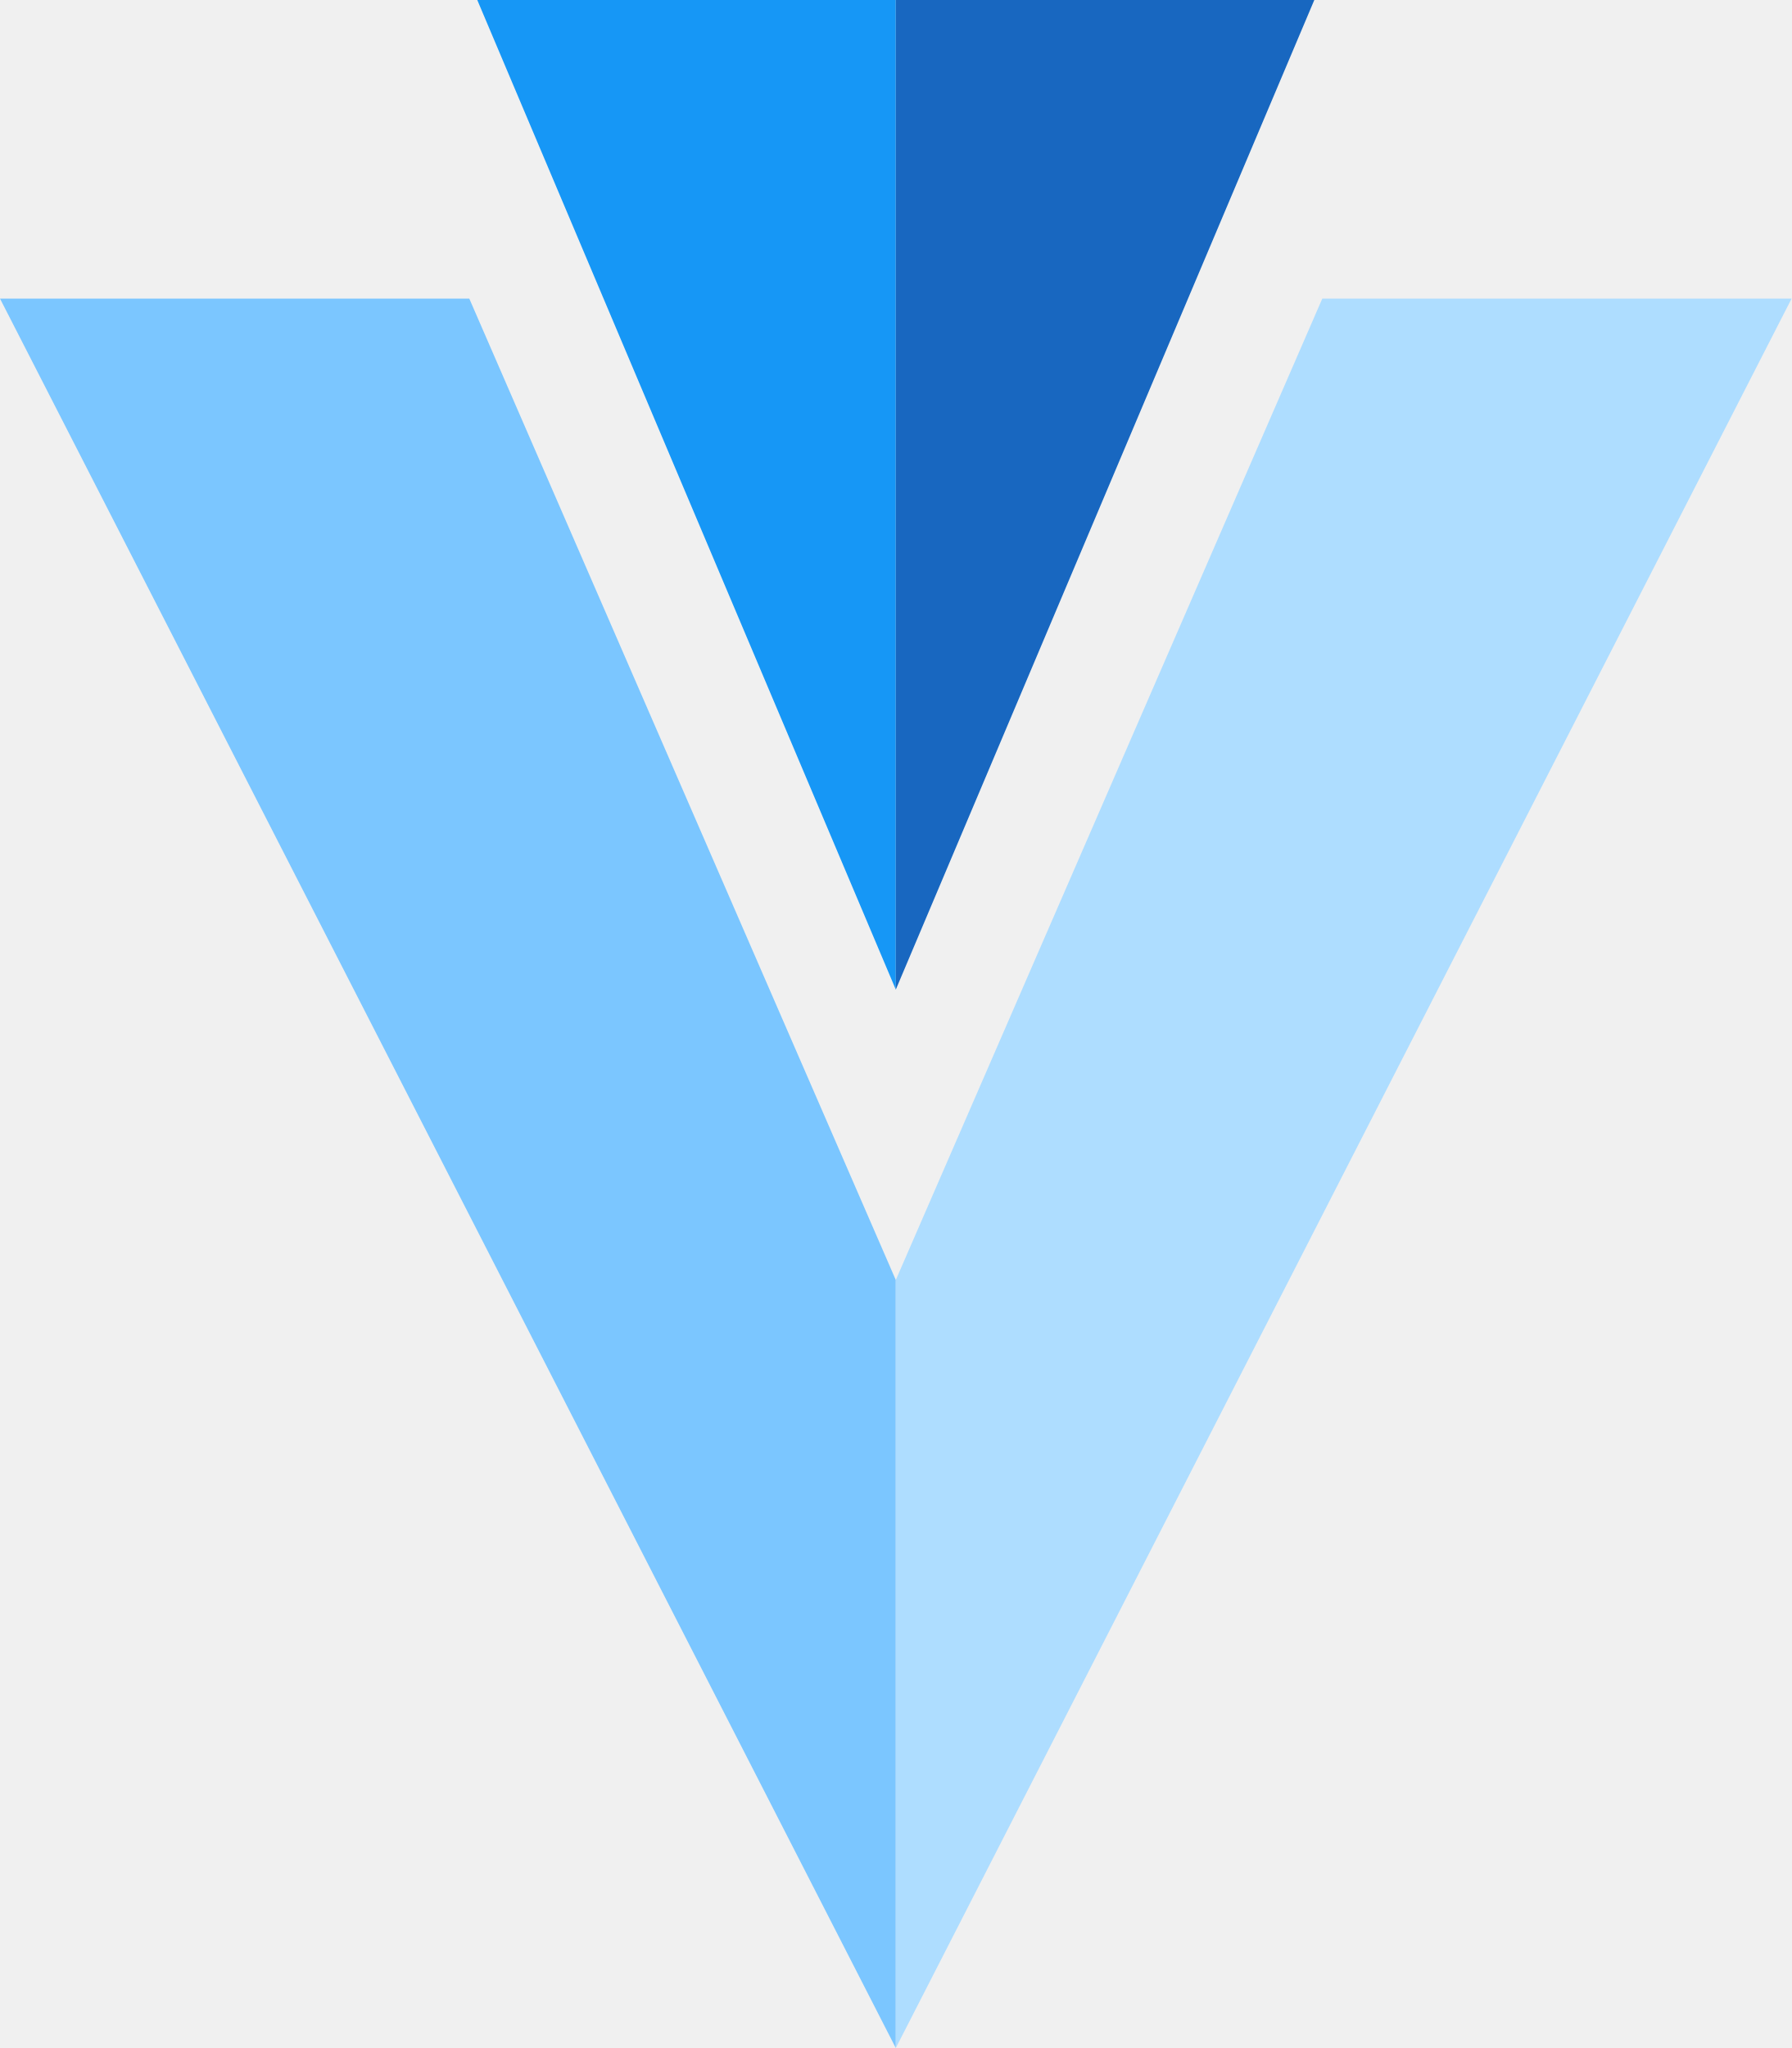
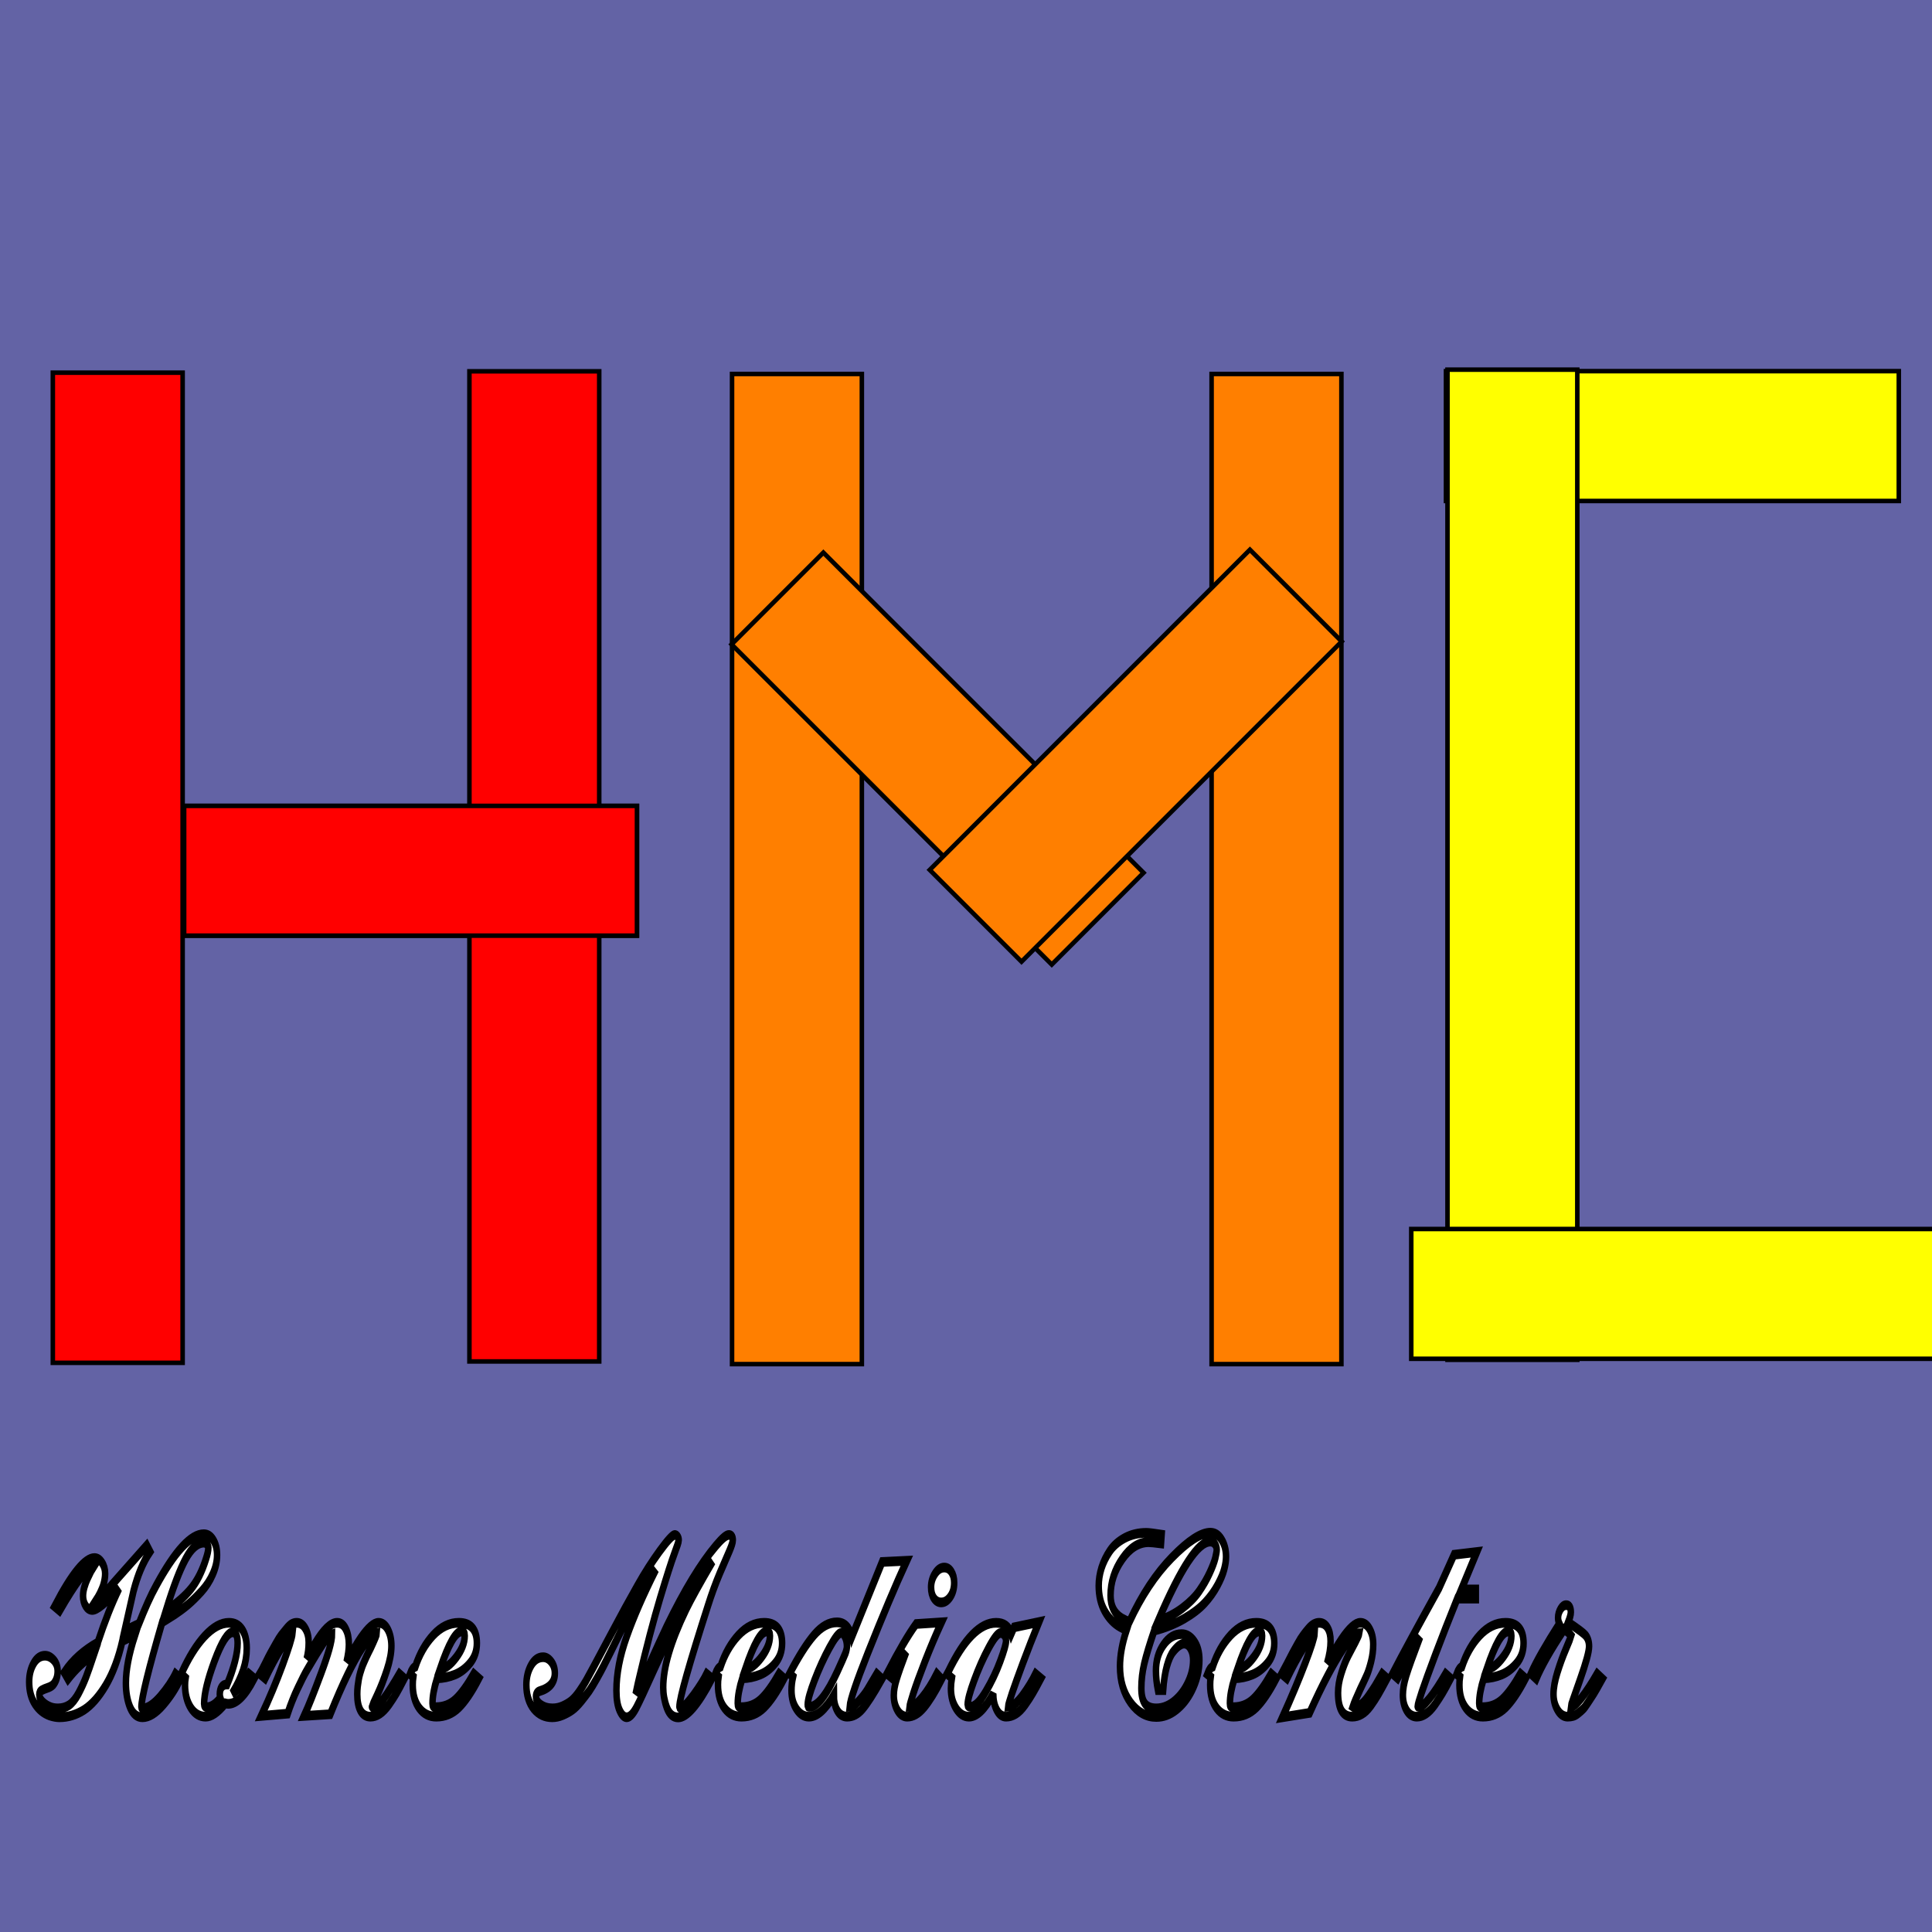
- <svg xmlns="http://www.w3.org/2000/svg" id="Layer_1" data-name="Layer 1" viewBox="0 0 87.5 100">
-   <defs>
-     <style>.cls-1{fill:#1697f6;}.cls-2{fill:#7bc6ff;}.cls-3{fill:#1867c0;}.cls-4{fill:#aeddff;}</style>
-   </defs>
-   <polyline class="cls-1" points="43.75 0 23.31 0 43.75 48.32" />
-   <polygon class="cls-2" points="43.75 62.5 43.75 100 0 14.58 22.92 14.58 43.75 62.5" />
-   <polyline class="cls-3" points="43.75 0 64.19 0 43.75 48.32" />
-   <polygon class="cls-4" points="64.58 14.58 87.5 14.58 43.75 100 43.75 62.5 64.58 14.58" />
+ <svg xmlns="http://www.w3.org/2000/svg" width="640" height="640">
+   <g>
+     <rect fill="#6363a5" id="canvas_background" height="642" width="642" y="-1" x="-1" />
+     <g display="none" overflow="visible" y="0" x="0" height="100%" width="100%" id="canvasGrid">
+       <rect fill="url(#gridpattern)" stroke-width="0" y="0" x="0" height="100%" width="100%" />
+     </g>
+   </g>
+   <g>
+     <rect id="svg_1" height="328" width="43" y="123.453" x="17.5" stroke-width="1.5" stroke="#000" fill="#ff0000" />
+     <rect transform="rotate(90 136,288.4531) " id="svg_5" height="150" width="43" y="213.453" x="114.5" stroke-width="1.5" stroke="#000" fill="#ff0000" />
+     <rect id="svg_6" height="328" width="43" y="123" x="155.5" stroke-width="1.5" stroke="#000" fill="#ff0000" />
+     <rect id="svg_7" height="328" width="43" y="123.882" x="242.5" stroke-width="1.5" stroke="#000" fill="#ff7f00" />
+     <rect id="svg_8" height="328" width="43" y="123.882" x="401.357" stroke-width="1.5" stroke="#000" fill="#ff7f00" />
+     <rect transform="rotate(90 554,144.4531) " id="svg_9" height="150" width="43" y="69.453" x="532.5" stroke-width="1.5" stroke="#000" fill="#ffff00" />
+     <rect id="svg_10" height="328" width="43" y="122.453" x="479.5" stroke-width="1.5" stroke="#000" fill="#ffff00" />
+     <rect transform="rotate(90 555,428.6198) " id="svg_11" height="175" width="43" y="341.12" x="533.5" stroke-width="1.5" stroke="#000" fill="#ffff00" />
+     <rect transform="rotate(-45 310.5793,251.2863) " id="svg_12" height="150" width="43" y="176.286" x="289.079" stroke-width="1.5" stroke="#000" fill="#ff7f00" />
+     <rect transform="rotate(45 376.2197,250.334) " id="svg_13" height="150" width="43" y="175.334" x="354.72" stroke-width="1.5" stroke="#000" fill="#ff7f00" />
+     <path id="svg_16" d="m98.5,60.453" opacity="0.5" fill-opacity="null" stroke-opacity="null" stroke-width="1.5" stroke="#000" fill="#fff" />
+     <path id="svg_18" d="m35.5,537.453" opacity="0.5" fill-opacity="null" stroke-opacity="null" stroke-width="1.5" stroke="#000" fill="#fff" />
+     <rect transform="rotate(90 136,288.4531) " id="svg_20" height="150" width="43" y="213.453" x="114.5" stroke-width="1.5" stroke="#000" fill="#ff0000" />
+     <text font-style="normal" stroke="#000" transform="matrix(2.147439,0,0,3.199725,-686.1503,-1272.06) " xml:space="preserve" text-anchor="start" font-family="Helvetica, Arial, sans-serif" font-size="26" id="svg_21" y="574.838" x="324.02" stroke-opacity="null" fill="#ffffff">𝓗𝓸𝓶𝓮 𝓜𝓮𝓭𝓲𝓪 𝓒𝓮𝓷𝓽𝓮𝓻</text>
+   </g>
</svg>
